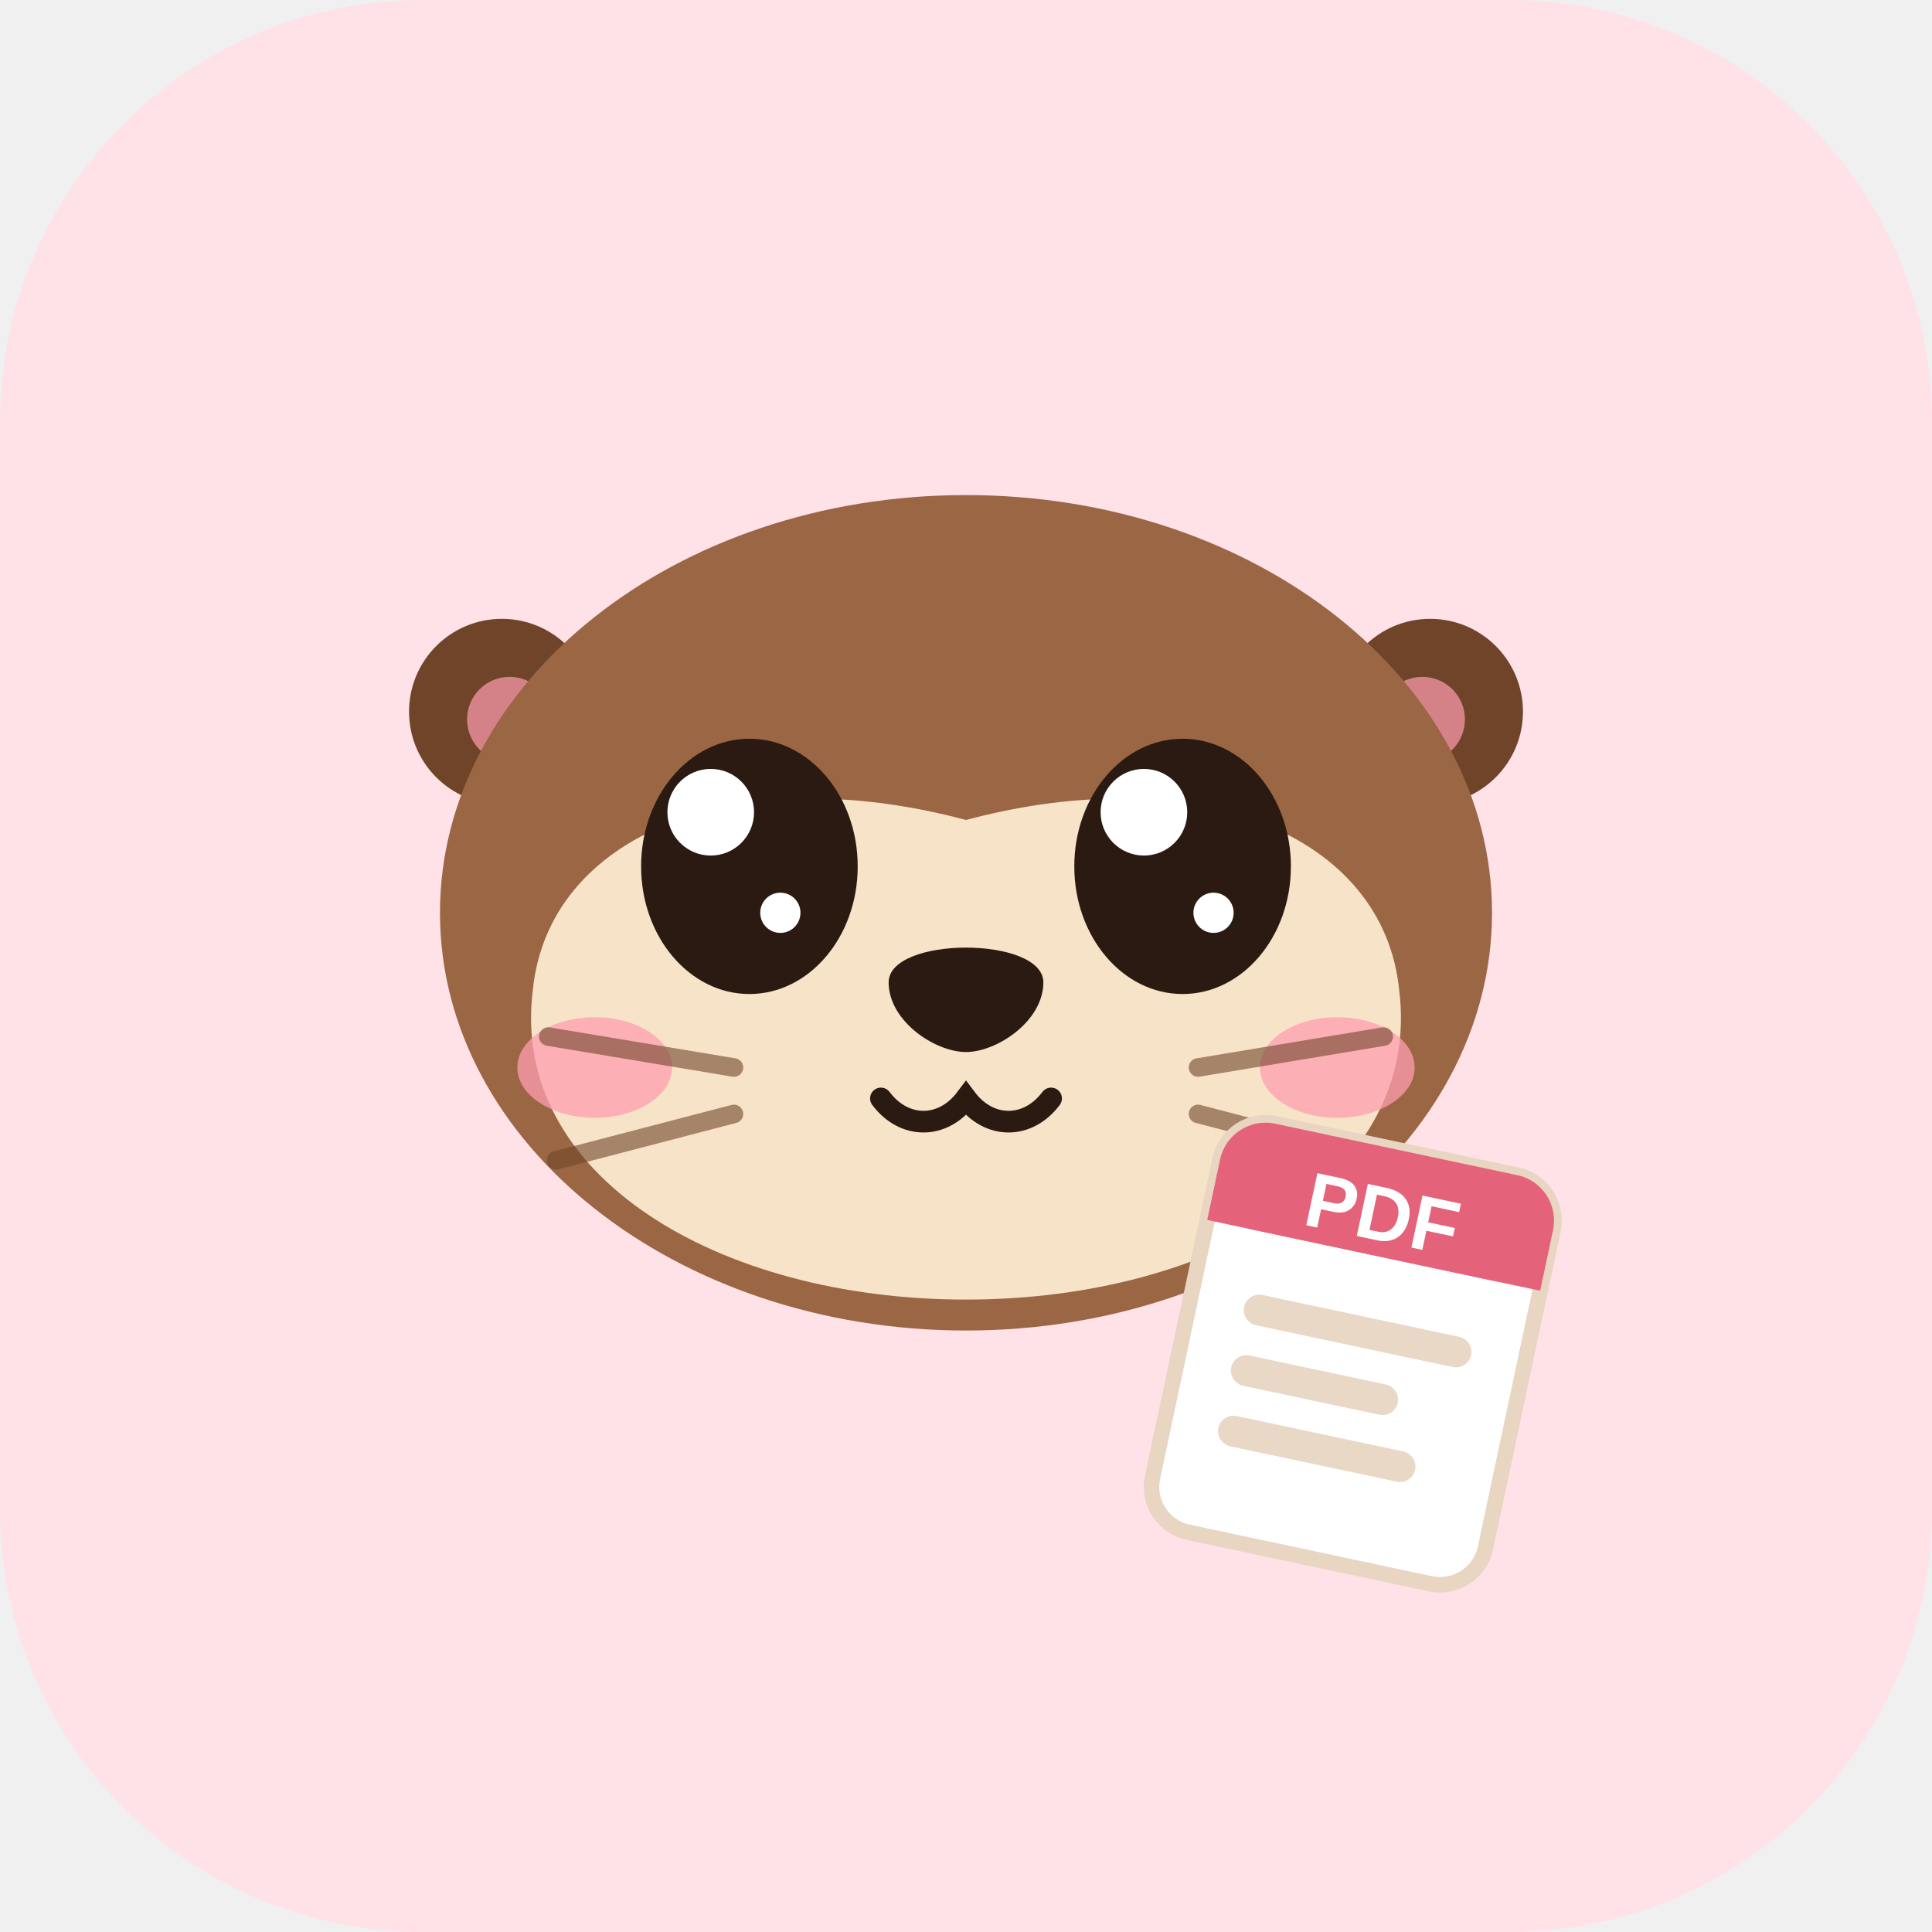
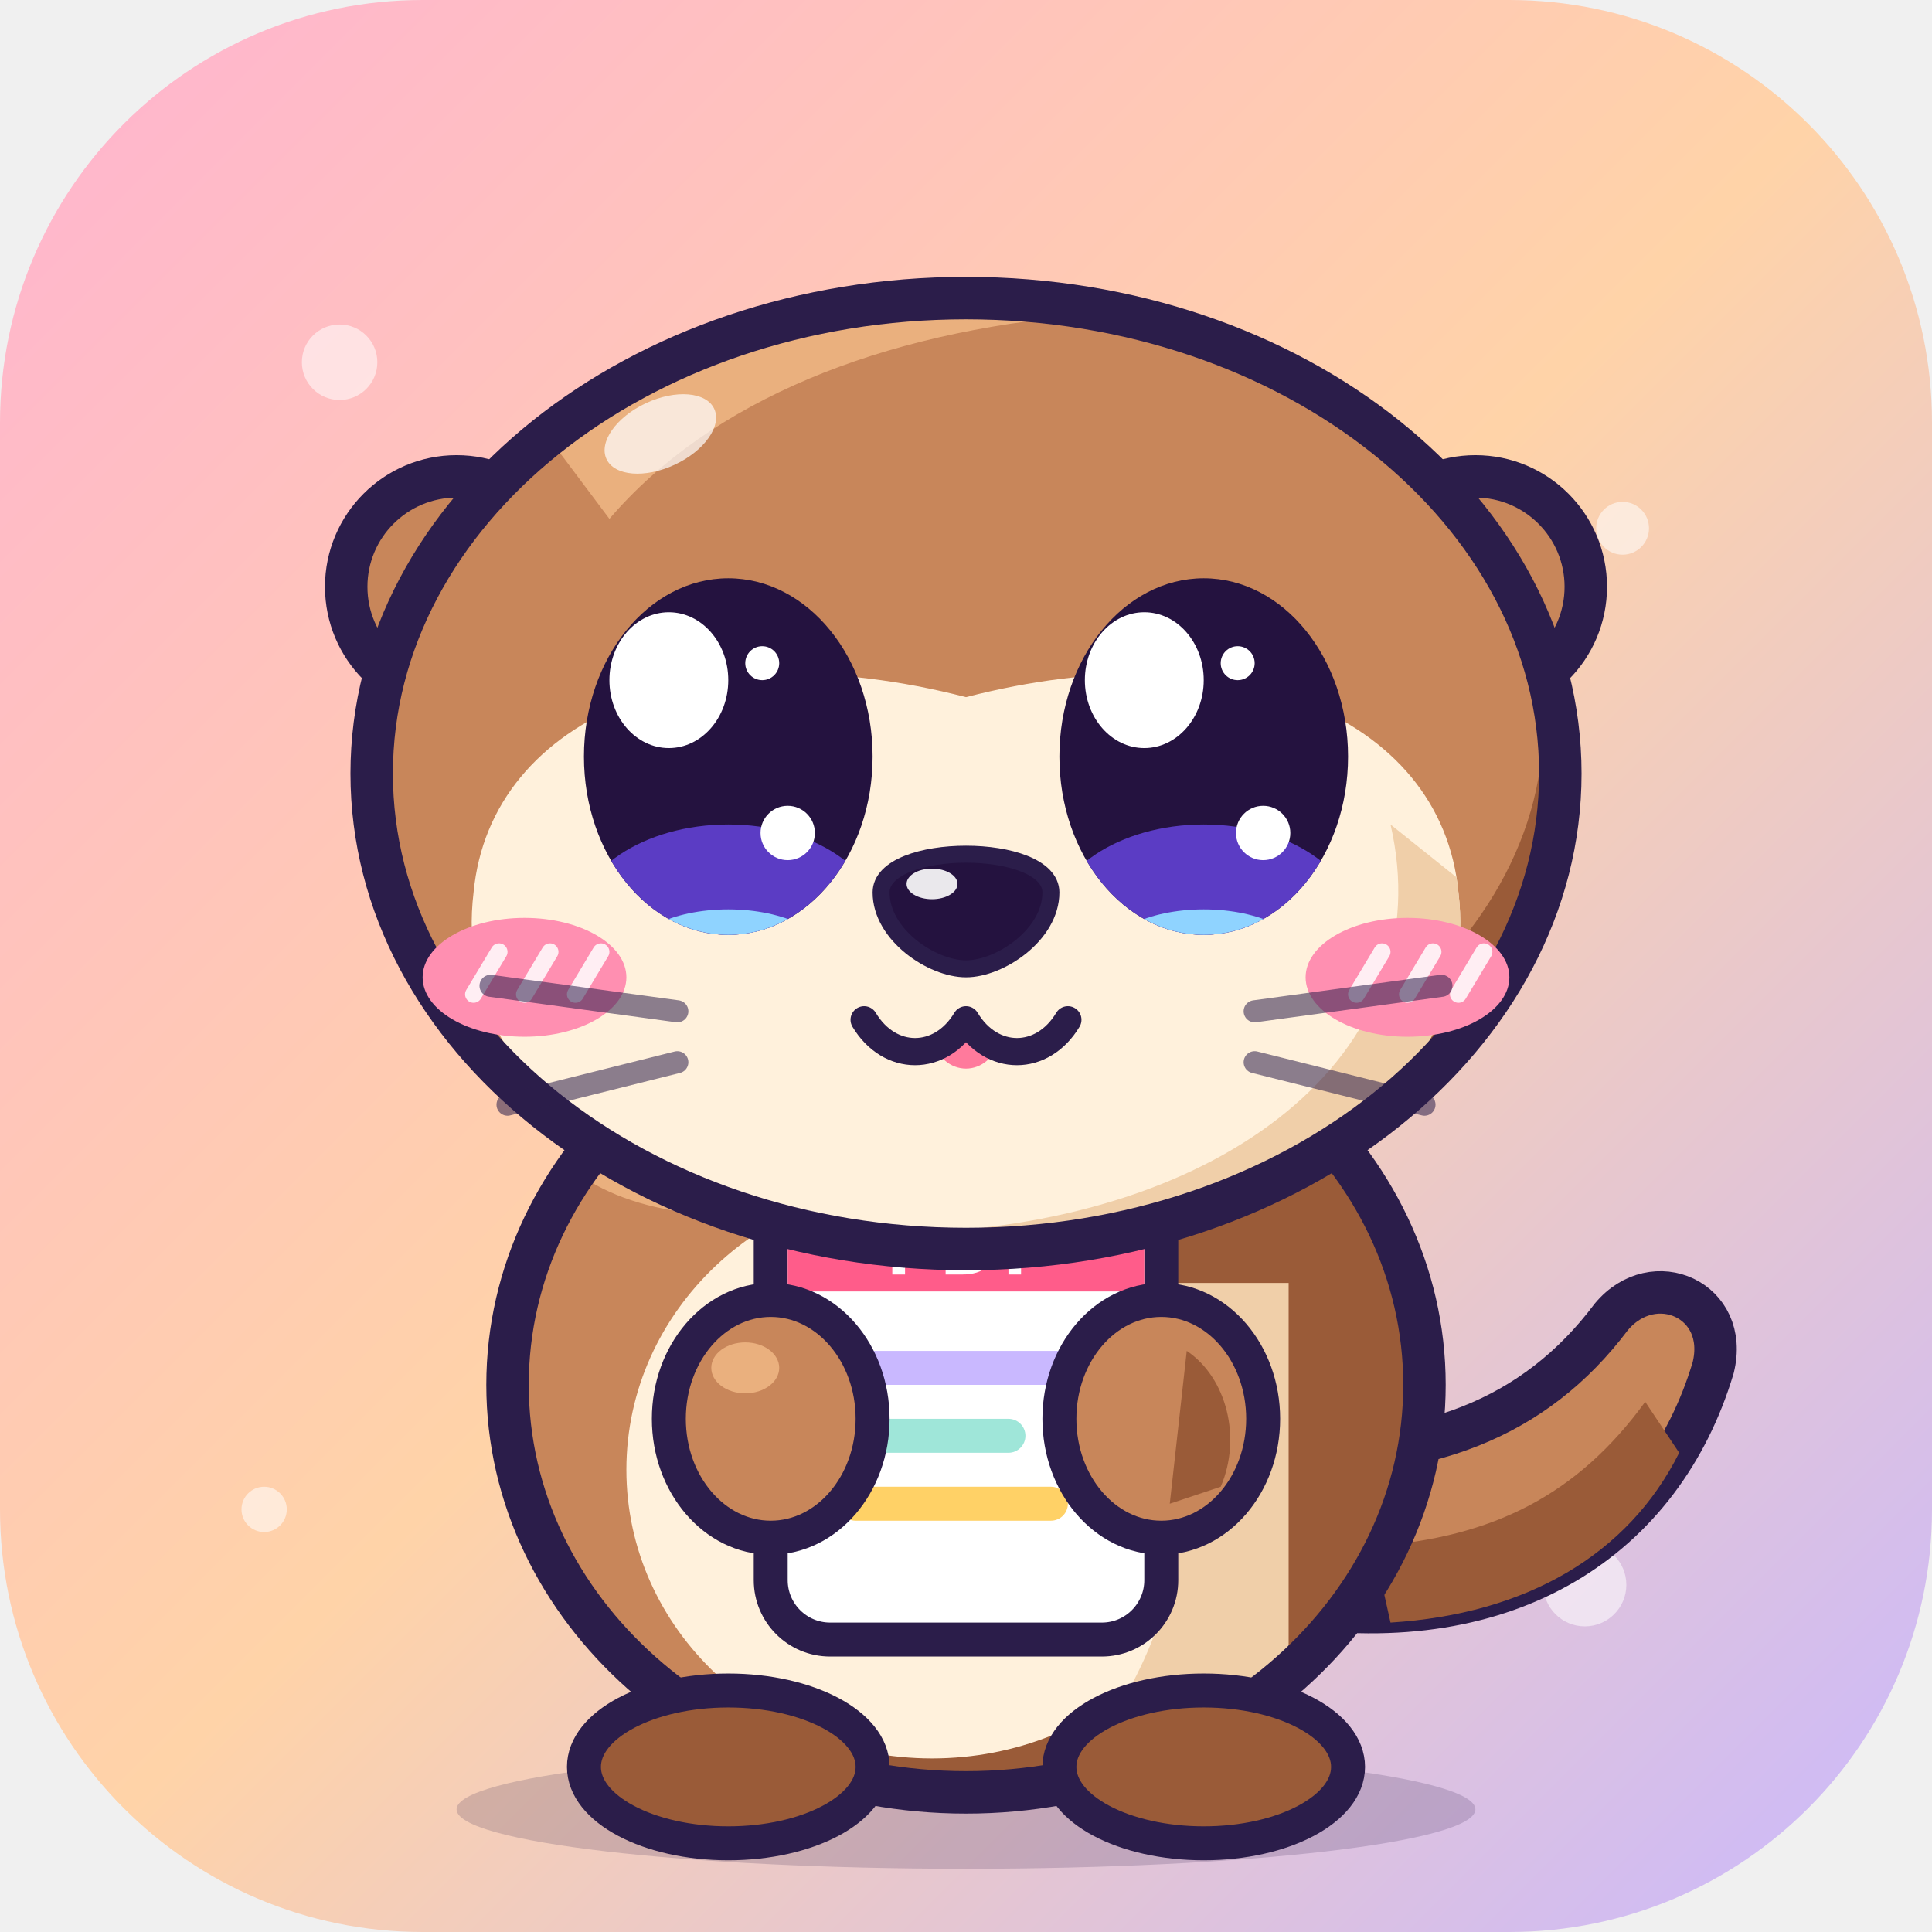
<svg xmlns="http://www.w3.org/2000/svg" viewBox="0 0 512 512">
-   <rect width="512" height="512" rx="112" fill="#ffe1e8" />
-   <g transform="translate(256 246) scale(2.05) translate(-100 -92)">
-     <circle cx="40" cy="64" r="12" fill="#6f4429" />
-     <circle cx="160" cy="64" r="12" fill="#6f4429" />
-     <circle cx="41" cy="65" r="5.5" fill="#ff9db0" opacity=".7" />
-     <circle cx="159" cy="65" r="5.5" fill="#ff9db0" opacity=".7" />
-     <ellipse cx="100" cy="90" rx="68" ry="54" fill="#9b6644" />
-     <path d="M44 100c2-20 26-30 56-22 30-8 54 2 56 22 3 24-24 40-56 40S41 124 44 100z" fill="#f7e3c8" />
-     <path d="M90 99c0-6 20-6 20 0 0 5-6 9-10 9s-10-4-10-9z" fill="#2a1a12" />
-     <ellipse cx="72" cy="84" rx="14" ry="16.5" fill="#2a1a12" />
-     <ellipse cx="128" cy="84" rx="14" ry="16.5" fill="#2a1a12" />
-     <circle cx="67" cy="77" r="5.6" fill="#fff" />
-     <circle cx="76" cy="90" r="2.6" fill="#fff" />
-     <circle cx="123" cy="77" r="5.6" fill="#fff" />
-     <circle cx="132" cy="90" r="2.6" fill="#fff" />
-     <ellipse cx="52" cy="110" rx="10" ry="6.5" fill="#ff9db0" opacity=".75" />
-     <ellipse cx="148" cy="110" rx="10" ry="6.5" fill="#ff9db0" opacity=".75" />
-     <g stroke="#6f4429" stroke-width="2.4" stroke-linecap="round" opacity=".6">
-       <path d="M70 110 46 106M70 116 47 122M130 110l24-4M130 116l23 6" />
-     </g>
-     <path d="M89 114c3 4 8 4 11 0 3 4 8 4 11 0" fill="none" stroke="#2a1a12" stroke-width="2.8" stroke-linecap="round" />
-     <rect x="128" y="120" width="44" height="54" rx="6" fill="#fff" stroke="#e8d5c2" stroke-width="2" transform="rotate(12 150 147)" />
-     <g transform="rotate(12 150 147)">
-       <rect x="128" y="120" width="44" height="14" rx="6" fill="#e5637a" />
-       <rect x="128" y="128" width="44" height="6" fill="#e5637a" />
-       <text x="150" y="132" text-anchor="middle" font-family="Arial,sans-serif" font-weight="900" font-size="10" fill="#fff">PDF</text>
-       <rect x="135" y="142" width="30" height="4" rx="2" fill="#ead8c6" />
-       <rect x="135" y="150" width="22" height="4" rx="2" fill="#ead8c6" />
-       <rect x="135" y="158" width="26" height="4" rx="2" fill="#ead8c6" />
+   <defs>
+     <linearGradient id="bg" x1="0" y1="0" x2="1" y2="1">
+       <stop offset="0" stop-color="#ffb3d1" />
+       <stop offset=".5" stop-color="#ffd3a8" />
+       <stop offset="1" stop-color="#c9b8ff" />
+     </linearGradient>
+   </defs>
+   <rect width="512" height="512" rx="112" fill="url(#bg)" />
+   <g fill="#fff" opacity=".55">
+     <circle cx="90" cy="96" r="10" />
+     <circle cx="430" cy="140" r="7" />
+     <circle cx="420" cy="420" r="11" />
+     <circle cx="70" cy="400" r="6" />
+   </g>
+   <g transform="translate(256 268) scale(2.25) translate(-100 -118)">
+     <defs>
+       <clipPath id="o1h">
+         <ellipse cx="100" cy="90" rx="70" ry="56" />
+       </clipPath>
+       <clipPath id="o1b">
+         <ellipse cx="100" cy="162" rx="54" ry="48" />
+       </clipPath>
+       <clipPath id="o1e1">
+         <ellipse cx="72" cy="88" rx="17" ry="21" />
+       </clipPath>
+       <clipPath id="o1e2">
+         <ellipse cx="128" cy="88" rx="17" ry="21" />
+       </clipPath>
+       <clipPath id="o1f">
+         <path d="M42 104c2-21 27-31 58-23 31-8 56 2 58 23 3 25-25 41-58 41S39 129 42 104z" />
+       </clipPath>
+     </defs>
+     <ellipse cx="100" cy="212" rx="60" ry="7" fill="#2b1d4a" opacity=".18" />
+     <g class="o-all">
+       <g class="o-tail">
+         <path d="M138 188c26 4 44-8 50-28 2-8-7-12-12-6-9 12-22 17-40 16z" fill="#c8865a" stroke="#2b1d4a" stroke-width="5" stroke-linejoin="round" />
+         <path d="M150 190c16-1 28-8 34-20l-4-6c-8 11-18 16-32 17z" fill="#9a5b38" />
+       </g>
+       <ellipse cx="100" cy="162" rx="54" ry="48" fill="#c8865a" />
+       <g clip-path="url(#o1b)">
+         <ellipse cx="128" cy="176" rx="50" ry="50" fill="#9a5b38" />
+         <ellipse cx="72" cy="130" rx="22" ry="12" fill="#eab07e" />
+         <ellipse cx="96" cy="172" rx="36" ry="34" fill="#fff1dc" />
+         <path d="M112 150c14 10 18 30 6 50h20v-50z" fill="#f0cfa9" />
+       </g>
+       <ellipse cx="100" cy="162" rx="54" ry="48" fill="none" stroke="#2b1d4a" stroke-width="5" />
+       <ellipse cx="72" cy="207" rx="17" ry="9" fill="#9a5b38" stroke="#2b1d4a" stroke-width="4" />
+       <ellipse cx="128" cy="207" rx="17" ry="9" fill="#9a5b38" stroke="#2b1d4a" stroke-width="4" />
+       <g class="o-paper">
+         <rect x="77" y="136" width="46" height="56" rx="7" fill="#fff" stroke="#2b1d4a" stroke-width="4" />
+         <path d="M79 140a5 5 0 0 1 5-3h32a5 5 0 0 1 5 3v11H79z" fill="#ff5c8a" />
+         <text x="100" y="149" text-anchor="middle" font-family="Nunito,sans-serif" font-weight="900" font-size="10" fill="#fff">PDF</text>
+         <rect x="85" y="158" width="30" height="4" rx="2" fill="#c9b8ff" />
+         <rect x="85" y="166" width="22" height="4" rx="2" fill="#9fe6d9" />
+         <rect x="85" y="174" width="27" height="4" rx="2" fill="#ffd166" />
+         <ellipse cx="77" cy="166" rx="12" ry="14" fill="#c8865a" stroke="#2b1d4a" stroke-width="4" />
+         <ellipse cx="123" cy="166" rx="12" ry="14" fill="#c8865a" stroke="#2b1d4a" stroke-width="4" />
+         <path d="M126 158a10 12 0 0 1 4 16l-6 2z" fill="#9a5b38" />
+         <ellipse cx="74" cy="160" rx="4" ry="3" fill="#eab07e" />
+       </g>
+       <g class="o-ear">
+         <circle cx="40" cy="68" r="13" fill="#c8865a" stroke="#2b1d4a" stroke-width="5" />
+         <circle cx="41" cy="69" r="6" fill="#ff8fb1" />
+       </g>
+       <g class="o-ear r">
+         <circle cx="160" cy="68" r="13" fill="#c8865a" stroke="#2b1d4a" stroke-width="5" />
+         <circle cx="159" cy="69" r="6" fill="#ff8fb1" />
+       </g>
+       <ellipse cx="100" cy="90" rx="70" ry="56" fill="#c8865a" />
+       <g clip-path="url(#o1h)">
+         <ellipse cx="124" cy="112" rx="78" ry="58" fill="#9a5b38" />
+         <ellipse cx="94" cy="84" rx="74" ry="52" fill="#c8865a" />
+         <path d="M52 52c14-14 40-20 62-16-24 2-44 10-56 24z" fill="#eab07e" />
+         <ellipse cx="64" cy="50" rx="7" ry="4" fill="#fff" opacity=".7" transform="rotate(-25 64 50)" />
+       </g>
+       <path d="M42 104c2-21 27-31 58-23 31-8 56 2 58 23 3 25-25 41-58 41S39 129 42 104z" fill="#fff1dc" />
+       <g clip-path="url(#o1f)">
+         <path d="M150 96c6 26-18 46-54 48 40 6 70-8 64-40z" fill="#f0cfa9" />
+       </g>
+       <ellipse cx="100" cy="90" rx="70" ry="56" fill="none" stroke="#2b1d4a" stroke-width="5" />
+       <g class="o-eye">
+         <ellipse cx="72" cy="88" rx="17" ry="21" fill="#24123f" />
+         <g clip-path="url(#o1e1)">
+           <ellipse cx="72" cy="108" rx="18" ry="12" fill="#5b3cc4" />
+           <ellipse cx="72" cy="112" rx="12" ry="6" fill="#8fd3ff" />
+         </g>
+         <ellipse cx="65" cy="79" rx="7" ry="8" fill="#fff" />
+         <circle cx="79" cy="97" r="3.2" fill="#fff" />
+         <circle cx="76" cy="77" r="2" fill="#fff" />
+       </g>
+       <g class="o-eye">
+         <ellipse cx="128" cy="88" rx="17" ry="21" fill="#24123f" />
+         <g clip-path="url(#o1e2)">
+           <ellipse cx="128" cy="108" rx="18" ry="12" fill="#5b3cc4" />
+           <ellipse cx="128" cy="112" rx="12" ry="6" fill="#8fd3ff" />
+         </g>
+         <ellipse cx="121" cy="79" rx="7" ry="8" fill="#fff" />
+         <circle cx="135" cy="97" r="3.2" fill="#fff" />
+         <circle cx="132" cy="77" r="2" fill="#fff" />
+       </g>
+       <ellipse cx="48" cy="114" rx="12" ry="7" fill="#ff8fb1" />
+       <ellipse cx="152" cy="114" rx="12" ry="7" fill="#ff8fb1" />
+       <g stroke="#fff" stroke-width="2" stroke-linecap="round" opacity=".85">
+         <path d="M42 116l3-5M48 116l3-5M54 116l3-5M146 116l3-5M152 116l3-5M158 116l3-5" />
+       </g>
+       <path d="M90 104c0-6 20-6 20 0 0 5-6 9-10 9s-10-4-10-9z" fill="#24123f" stroke="#2b1d4a" stroke-width="2" />
+       <ellipse cx="96" cy="103" rx="3" ry="1.8" fill="#fff" opacity=".9" />
+       <path d="M96 121c1 5 7 5 8 0z" fill="#ff7a9c" />
+       <path d="M88 119c3 5 9 5 12 0 3 5 9 5 12 0" fill="none" stroke="#2b1d4a" stroke-width="3.2" stroke-linecap="round" stroke-linejoin="round" />
+       <g stroke="#2b1d4a" stroke-width="2.6" stroke-linecap="round" opacity=".55">
+         <path d="M66 118 44 115M66 124 46 129" />
+         <path d="M134 118l22-3M134 124l20 5" />
+       </g>
    </g>
  </g>
</svg>
